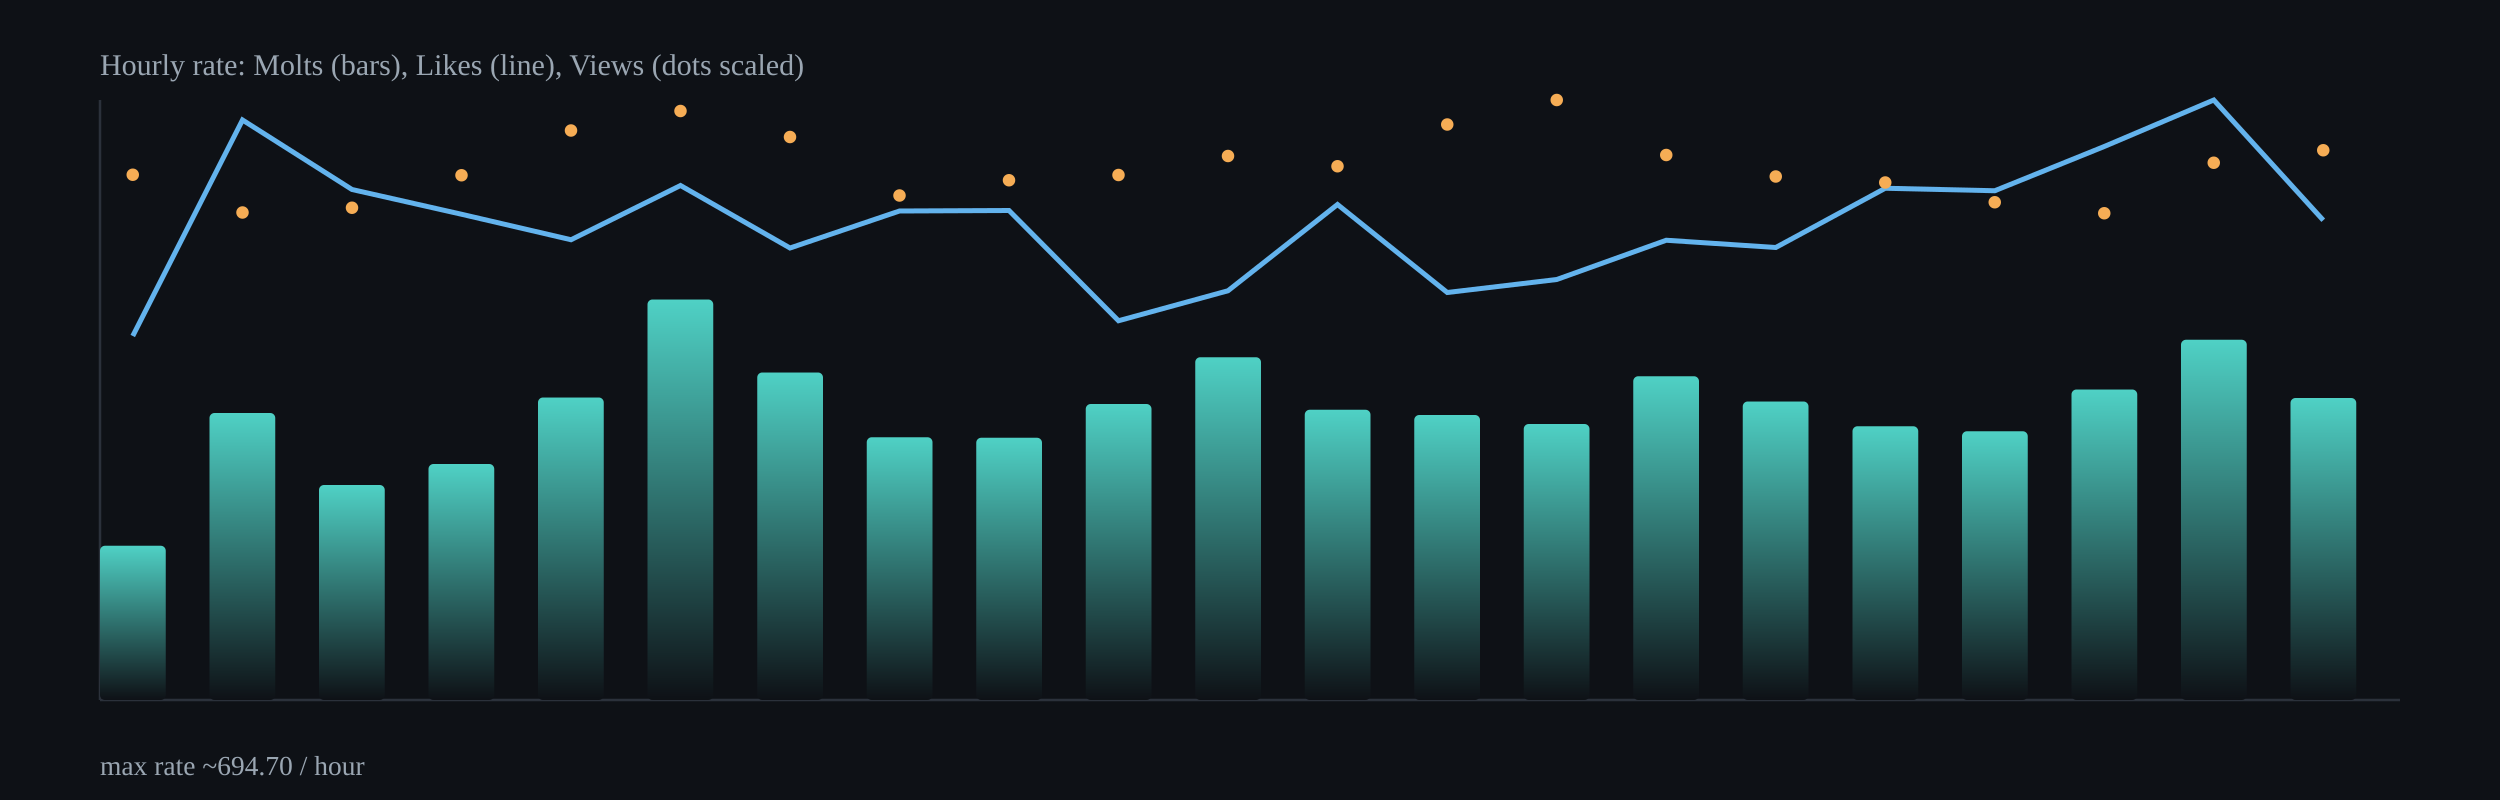
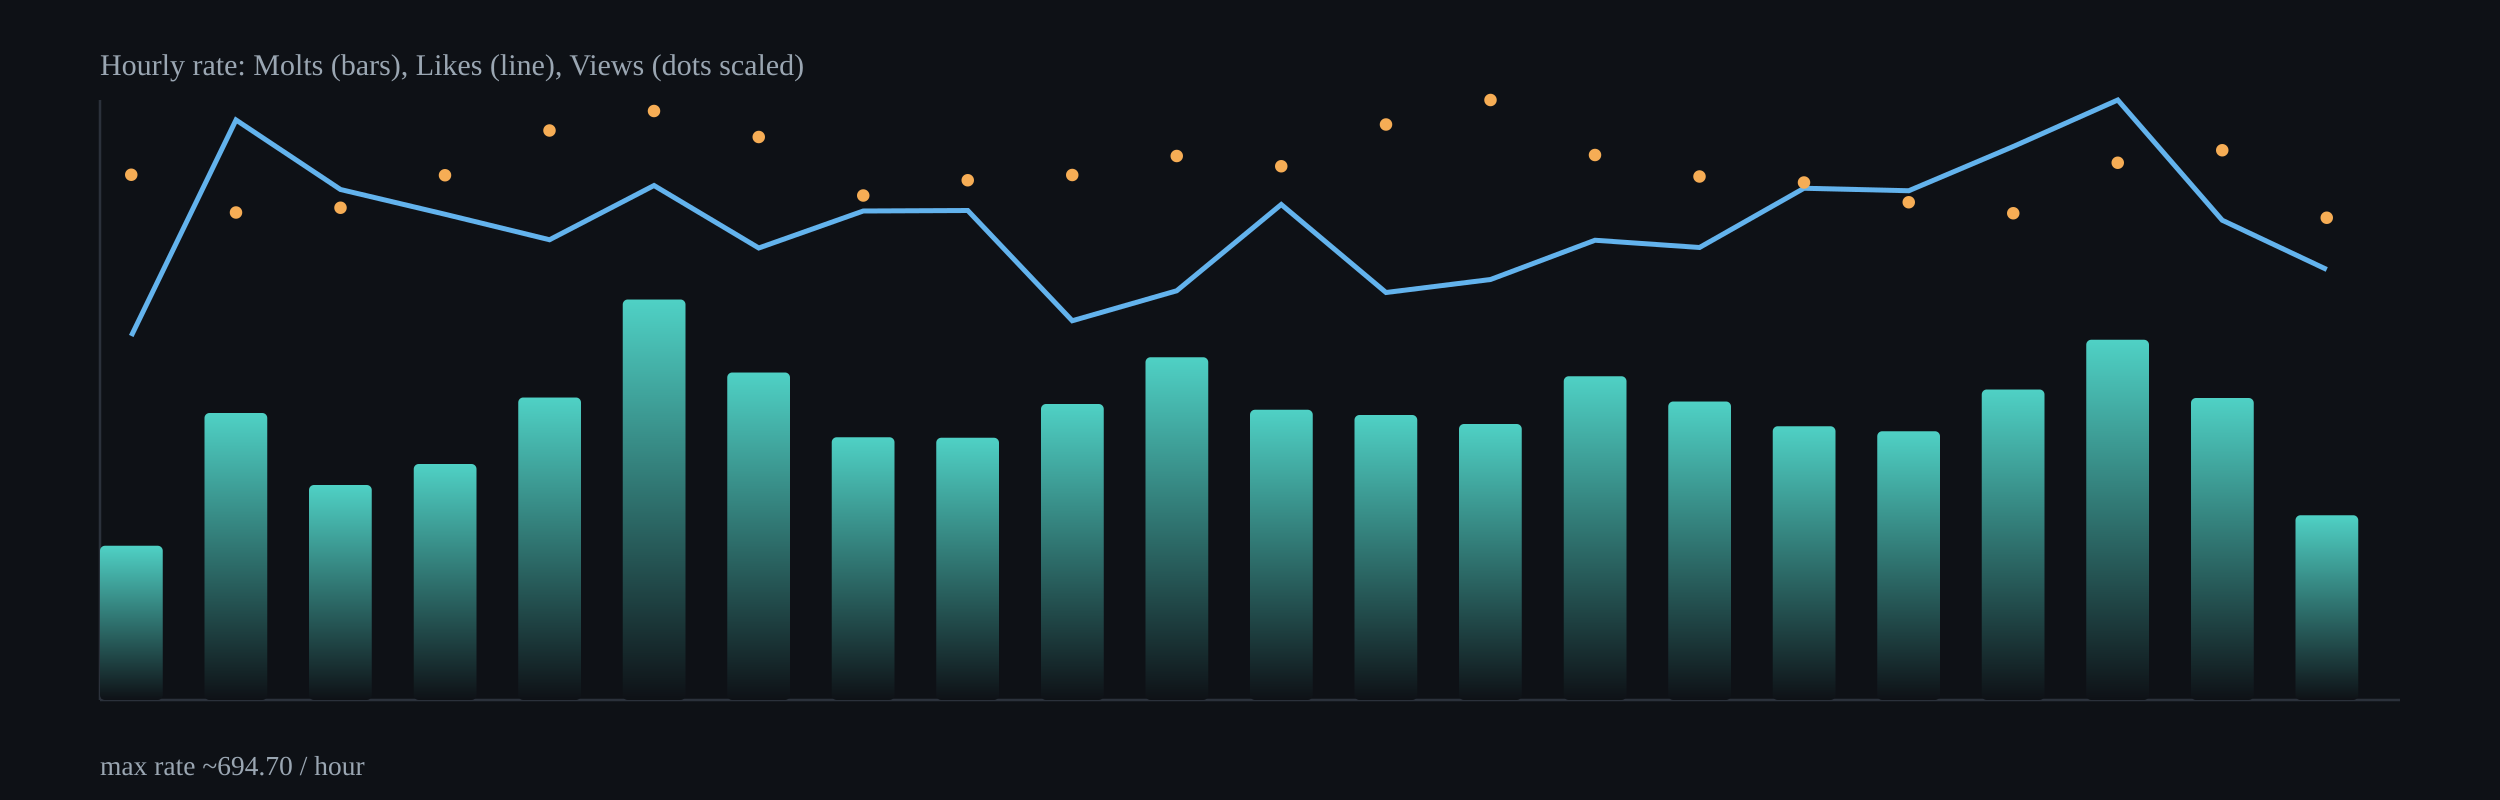
<svg xmlns="http://www.w3.org/2000/svg" width="1000" height="320" viewBox="0 0 1000 320">
  <defs>
    <linearGradient id="barGrad" x1="0" x2="0" y1="0" y2="1">
      <stop offset="0%" stop-color="#4fd1c5" />
      <stop offset="100%" stop-color="#0e1116" />
    </linearGradient>
  </defs>
  <rect x="0" y="0" width="1000" height="320" fill="#0e1116" />
  <g stroke="#2b313b" stroke-width="1">
    <line x1="40" y1="280" x2="960" y2="280" />
    <line x1="40" y1="40" x2="40" y2="280" />
  </g>
-   <rect x="40.0" y="218.3" width="26.3" height="61.7" rx="2" fill="url(#barGrad)" />
-   <rect x="83.8" y="165.2" width="26.3" height="114.8" rx="2" fill="url(#barGrad)" />
-   <rect x="127.6" y="194.0" width="26.3" height="86.0" rx="2" fill="url(#barGrad)" />
-   <rect x="171.4" y="185.6" width="26.3" height="94.4" rx="2" fill="url(#barGrad)" />
-   <rect x="215.2" y="159.0" width="26.3" height="121.0" rx="2" fill="url(#barGrad)" />
-   <rect x="259.0" y="119.8" width="26.3" height="160.2" rx="2" fill="url(#barGrad)" />
-   <rect x="302.9" y="149.0" width="26.3" height="131.0" rx="2" fill="url(#barGrad)" />
-   <rect x="346.7" y="174.9" width="26.3" height="105.1" rx="2" fill="url(#barGrad)" />
-   <rect x="390.5" y="175.1" width="26.3" height="104.9" rx="2" fill="url(#barGrad)" />
-   <rect x="434.3" y="161.6" width="26.3" height="118.4" rx="2" fill="url(#barGrad)" />
-   <rect x="478.1" y="142.9" width="26.3" height="137.1" rx="2" fill="url(#barGrad)" />
-   <rect x="521.9" y="163.9" width="26.3" height="116.1" rx="2" fill="url(#barGrad)" />
-   <rect x="565.7" y="166.0" width="26.3" height="114.0" rx="2" fill="url(#barGrad)" />
-   <rect x="609.5" y="169.6" width="26.3" height="110.4" rx="2" fill="url(#barGrad)" />
-   <rect x="653.3" y="150.5" width="26.3" height="129.5" rx="2" fill="url(#barGrad)" />
-   <rect x="697.1" y="160.6" width="26.3" height="119.4" rx="2" fill="url(#barGrad)" />
-   <rect x="741.0" y="170.5" width="26.3" height="109.5" rx="2" fill="url(#barGrad)" />
-   <rect x="784.8" y="172.5" width="26.3" height="107.5" rx="2" fill="url(#barGrad)" />
-   <rect x="828.6" y="155.8" width="26.3" height="124.2" rx="2" fill="url(#barGrad)" />
-   <rect x="872.4" y="135.9" width="26.3" height="144.1" rx="2" fill="url(#barGrad)" />
-   <rect x="916.2" y="159.2" width="26.3" height="120.8" rx="2" fill="url(#barGrad)" />
-   <polyline fill="none" stroke="#63b3ed" stroke-width="2" points="53.1,134.4 97.0,48.0 140.8,75.8 184.6,85.7 228.4,95.9 272.2,74.2 316.0,99.2 359.8,84.4 403.6,84.2 447.4,128.3 491.2,116.3 535.0,81.8 578.9,117.0 622.7,111.8 666.5,96.1 710.3,99.0 754.1,75.3 797.9,76.3 841.7,58.6 885.5,40.0 929.3,88.1" />
-   <circle cx="53.1" cy="69.9" r="2.5" fill="#f6ad55" />
-   <circle cx="97.0" cy="85.0" r="2.5" fill="#f6ad55" />
-   <circle cx="140.8" cy="83.1" r="2.5" fill="#f6ad55" />
-   <circle cx="184.6" cy="70.1" r="2.5" fill="#f6ad55" />
-   <circle cx="228.4" cy="52.2" r="2.5" fill="#f6ad55" />
-   <circle cx="272.2" cy="44.4" r="2.5" fill="#f6ad55" />
-   <circle cx="316.0" cy="54.8" r="2.5" fill="#f6ad55" />
-   <circle cx="359.8" cy="78.2" r="2.5" fill="#f6ad55" />
-   <circle cx="403.6" cy="72.1" r="2.5" fill="#f6ad55" />
-   <circle cx="447.4" cy="70.0" r="2.5" fill="#f6ad55" />
-   <circle cx="491.2" cy="62.4" r="2.5" fill="#f6ad55" />
-   <circle cx="535.0" cy="66.5" r="2.5" fill="#f6ad55" />
-   <circle cx="578.9" cy="49.8" r="2.5" fill="#f6ad55" />
-   <circle cx="622.7" cy="40.0" r="2.5" fill="#f6ad55" />
-   <circle cx="666.5" cy="62.0" r="2.5" fill="#f6ad55" />
-   <circle cx="710.3" cy="70.6" r="2.5" fill="#f6ad55" />
-   <circle cx="754.1" cy="73.0" r="2.5" fill="#f6ad55" />
-   <circle cx="797.9" cy="80.9" r="2.5" fill="#f6ad55" />
-   <circle cx="841.7" cy="85.3" r="2.5" fill="#f6ad55" />
-   <circle cx="885.5" cy="65.1" r="2.5" fill="#f6ad55" />
-   <circle cx="929.3" cy="60.1" r="2.5" fill="#f6ad55" />
+   <rect x="40.0" y="218.3" width="25.1" height="61.7" rx="2" fill="url(#barGrad)" />
+   <rect x="81.8" y="165.2" width="25.1" height="114.8" rx="2" fill="url(#barGrad)" />
+   <rect x="123.6" y="194.0" width="25.1" height="86.0" rx="2" fill="url(#barGrad)" />
+   <rect x="165.5" y="185.6" width="25.1" height="94.4" rx="2" fill="url(#barGrad)" />
+   <rect x="207.3" y="159.0" width="25.1" height="121.0" rx="2" fill="url(#barGrad)" />
+   <rect x="249.1" y="119.8" width="25.1" height="160.2" rx="2" fill="url(#barGrad)" />
+   <rect x="290.9" y="149.0" width="25.1" height="131.0" rx="2" fill="url(#barGrad)" />
+   <rect x="332.7" y="174.9" width="25.1" height="105.1" rx="2" fill="url(#barGrad)" />
+   <rect x="374.5" y="175.1" width="25.1" height="104.9" rx="2" fill="url(#barGrad)" />
+   <rect x="416.4" y="161.6" width="25.1" height="118.4" rx="2" fill="url(#barGrad)" />
+   <rect x="458.2" y="142.9" width="25.1" height="137.1" rx="2" fill="url(#barGrad)" />
+   <rect x="500.0" y="163.9" width="25.1" height="116.1" rx="2" fill="url(#barGrad)" />
+   <rect x="541.8" y="166.0" width="25.1" height="114.0" rx="2" fill="url(#barGrad)" />
+   <rect x="583.6" y="169.6" width="25.1" height="110.4" rx="2" fill="url(#barGrad)" />
+   <rect x="625.5" y="150.5" width="25.1" height="129.5" rx="2" fill="url(#barGrad)" />
+   <rect x="667.3" y="160.6" width="25.1" height="119.4" rx="2" fill="url(#barGrad)" />
+   <rect x="709.1" y="170.5" width="25.1" height="109.5" rx="2" fill="url(#barGrad)" />
+   <rect x="750.9" y="172.5" width="25.1" height="107.5" rx="2" fill="url(#barGrad)" />
+   <rect x="792.7" y="155.8" width="25.1" height="124.2" rx="2" fill="url(#barGrad)" />
+   <rect x="834.5" y="135.9" width="25.1" height="144.1" rx="2" fill="url(#barGrad)" />
+   <rect x="876.4" y="159.2" width="25.1" height="120.8" rx="2" fill="url(#barGrad)" />
+   <rect x="918.2" y="206.1" width="25.1" height="73.9" rx="2" fill="url(#barGrad)" />
+   <polyline fill="none" stroke="#63b3ed" stroke-width="2" points="52.5,134.4 94.4,48.0 136.2,75.8 178.0,85.7 219.8,95.9 261.6,74.2 303.5,99.2 345.3,84.4 387.1,84.2 428.9,128.3 470.7,116.3 512.5,81.8 554.4,117.0 596.2,111.8 638.0,96.1 679.8,99.0 721.6,75.3 763.5,76.3 805.3,58.6 847.1,40.0 888.9,88.1 930.7,107.8" />
+   <circle cx="52.5" cy="69.9" r="2.5" fill="#f6ad55" />
+   <circle cx="94.4" cy="85.0" r="2.5" fill="#f6ad55" />
+   <circle cx="136.2" cy="83.1" r="2.5" fill="#f6ad55" />
+   <circle cx="178.0" cy="70.1" r="2.5" fill="#f6ad55" />
+   <circle cx="219.8" cy="52.2" r="2.5" fill="#f6ad55" />
+   <circle cx="261.6" cy="44.4" r="2.5" fill="#f6ad55" />
+   <circle cx="303.5" cy="54.8" r="2.5" fill="#f6ad55" />
+   <circle cx="345.3" cy="78.2" r="2.5" fill="#f6ad55" />
+   <circle cx="387.1" cy="72.1" r="2.5" fill="#f6ad55" />
+   <circle cx="428.9" cy="70.0" r="2.5" fill="#f6ad55" />
+   <circle cx="470.7" cy="62.4" r="2.5" fill="#f6ad55" />
+   <circle cx="512.5" cy="66.5" r="2.5" fill="#f6ad55" />
+   <circle cx="554.4" cy="49.8" r="2.5" fill="#f6ad55" />
+   <circle cx="596.2" cy="40.0" r="2.5" fill="#f6ad55" />
+   <circle cx="638.0" cy="62.0" r="2.5" fill="#f6ad55" />
+   <circle cx="679.8" cy="70.6" r="2.5" fill="#f6ad55" />
+   <circle cx="721.6" cy="73.0" r="2.5" fill="#f6ad55" />
+   <circle cx="763.5" cy="80.9" r="2.5" fill="#f6ad55" />
+   <circle cx="805.3" cy="85.3" r="2.5" fill="#f6ad55" />
+   <circle cx="847.1" cy="65.1" r="2.5" fill="#f6ad55" />
+   <circle cx="888.9" cy="60.1" r="2.5" fill="#f6ad55" />
+   <circle cx="930.7" cy="87.1" r="2.5" fill="#f6ad55" />
  <text x="40" y="30" fill="#9aa6b2" font-size="12">Hourly rate: Molts (bars), Likes (line), Views (dots scaled)</text>
  <text x="40" y="310" fill="#9aa6b2" font-size="11">max rate ~694.70 / hour</text>
</svg>
